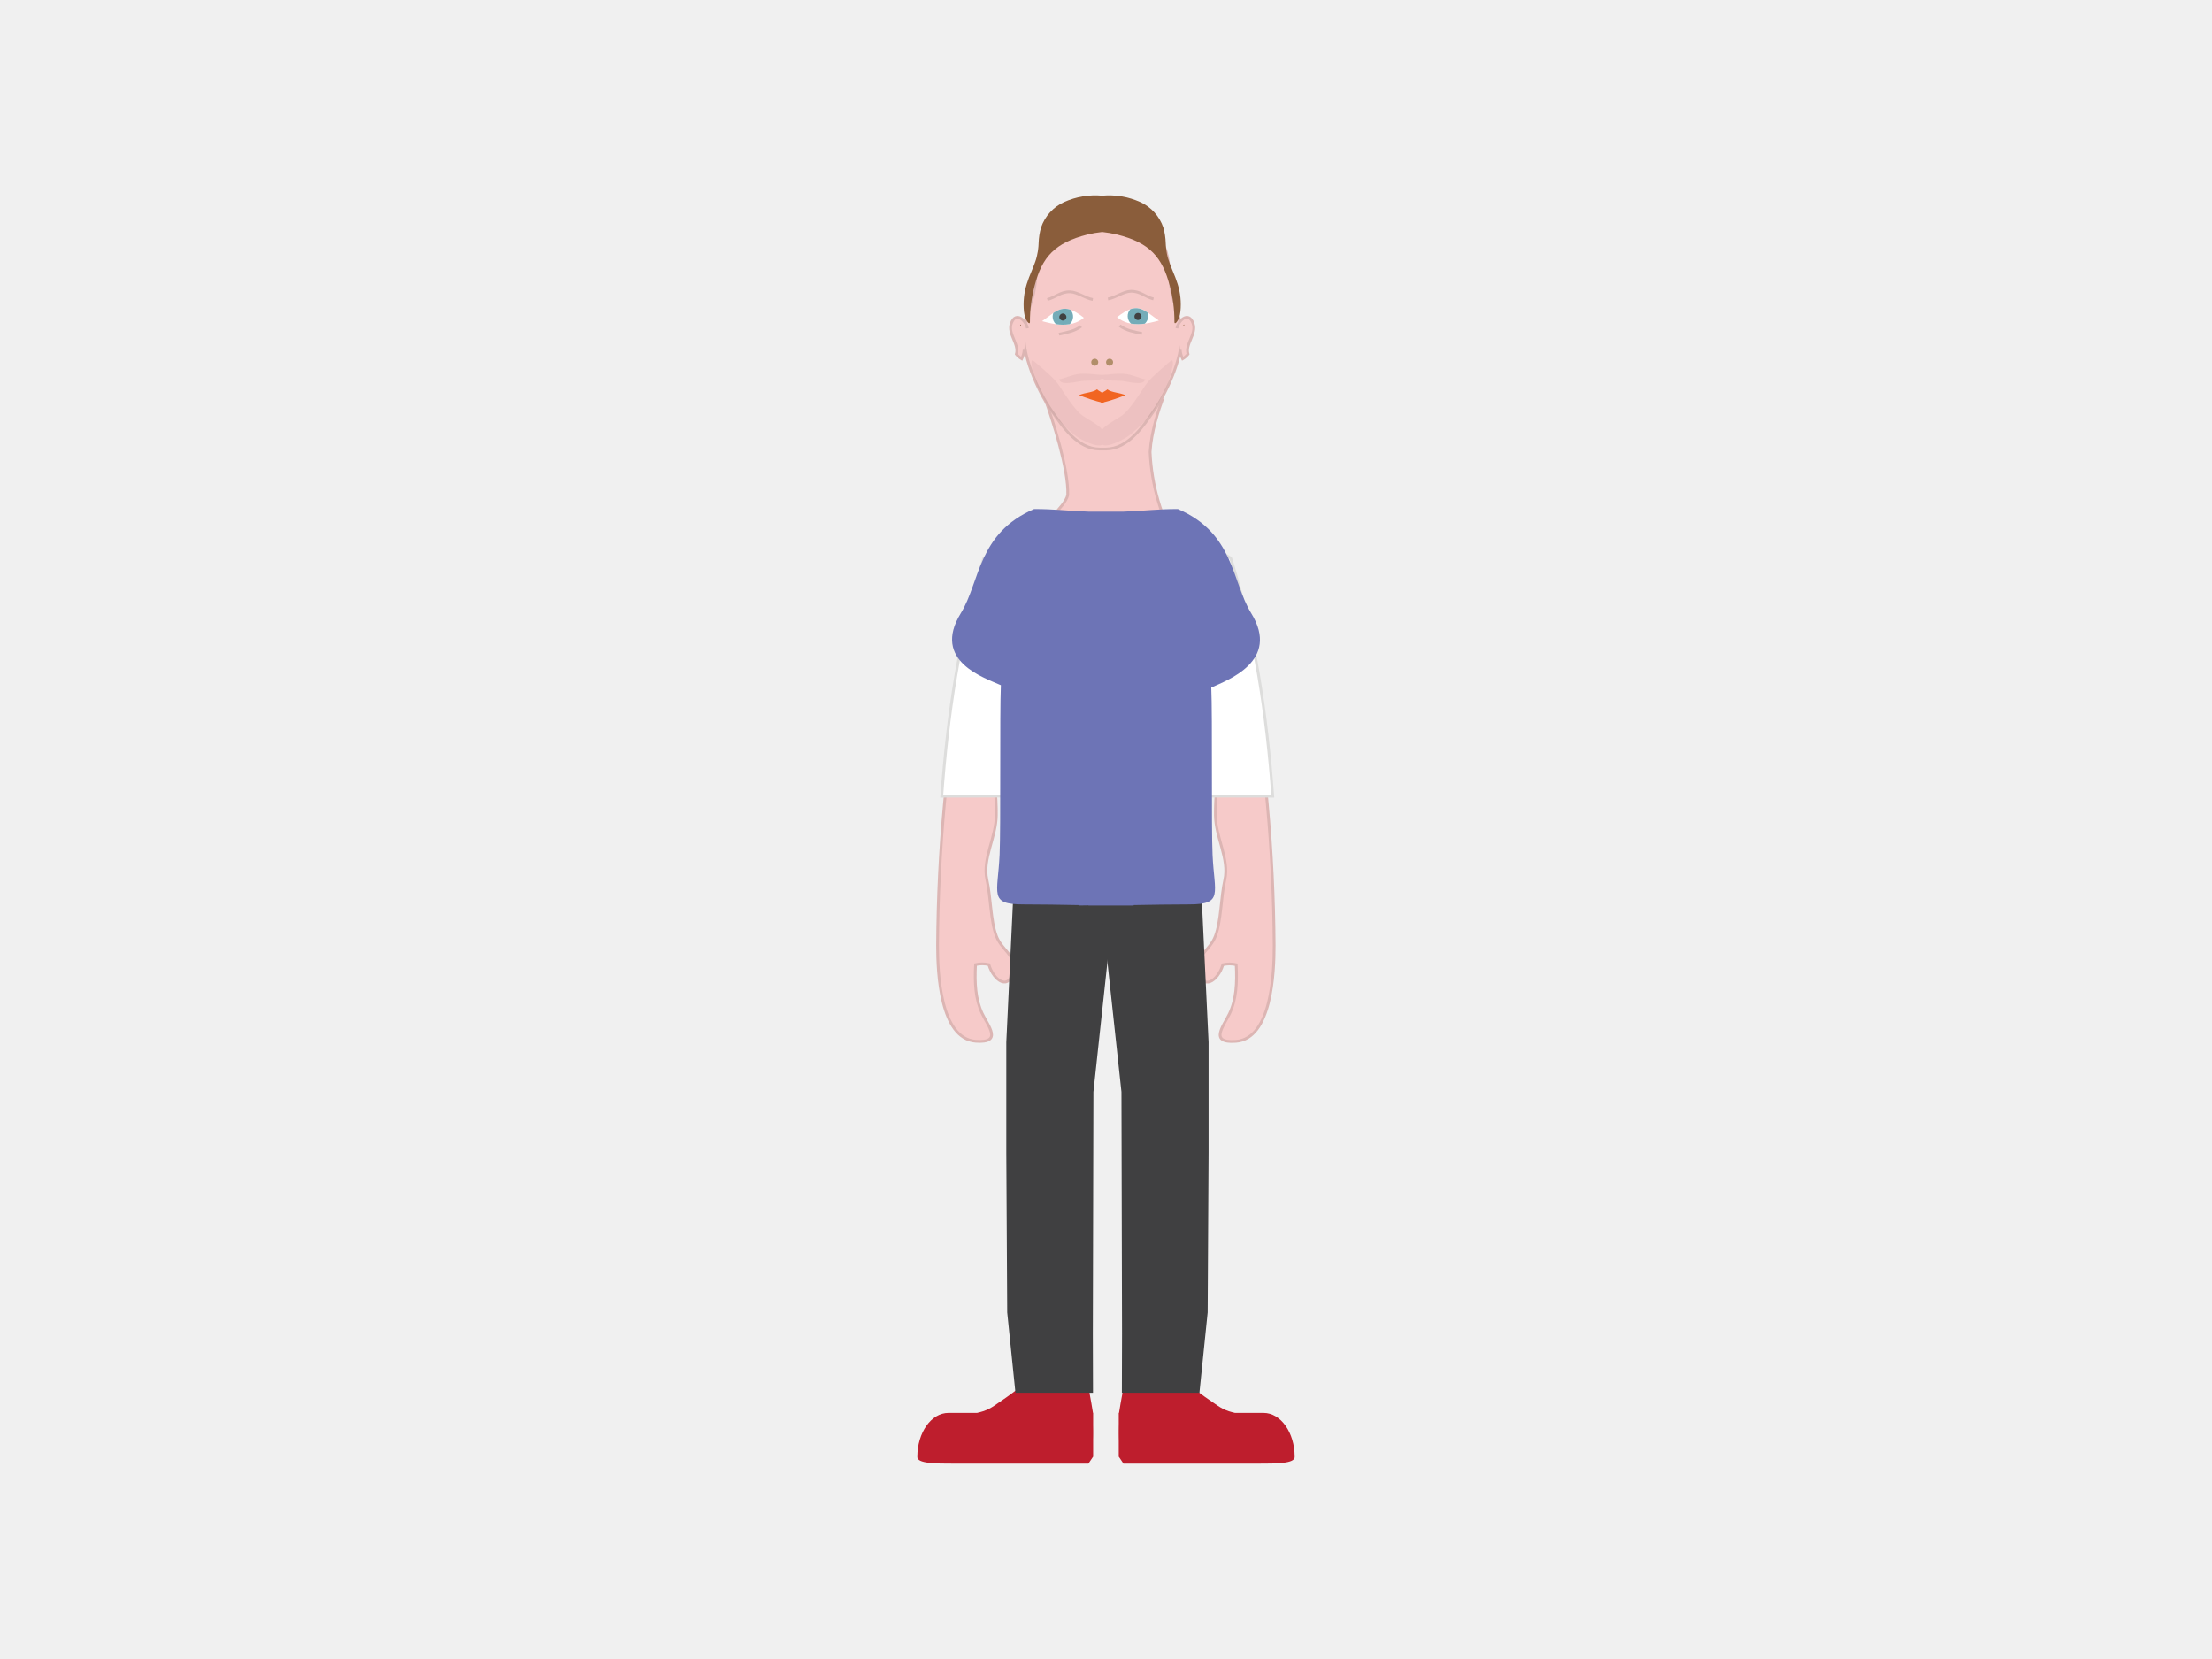
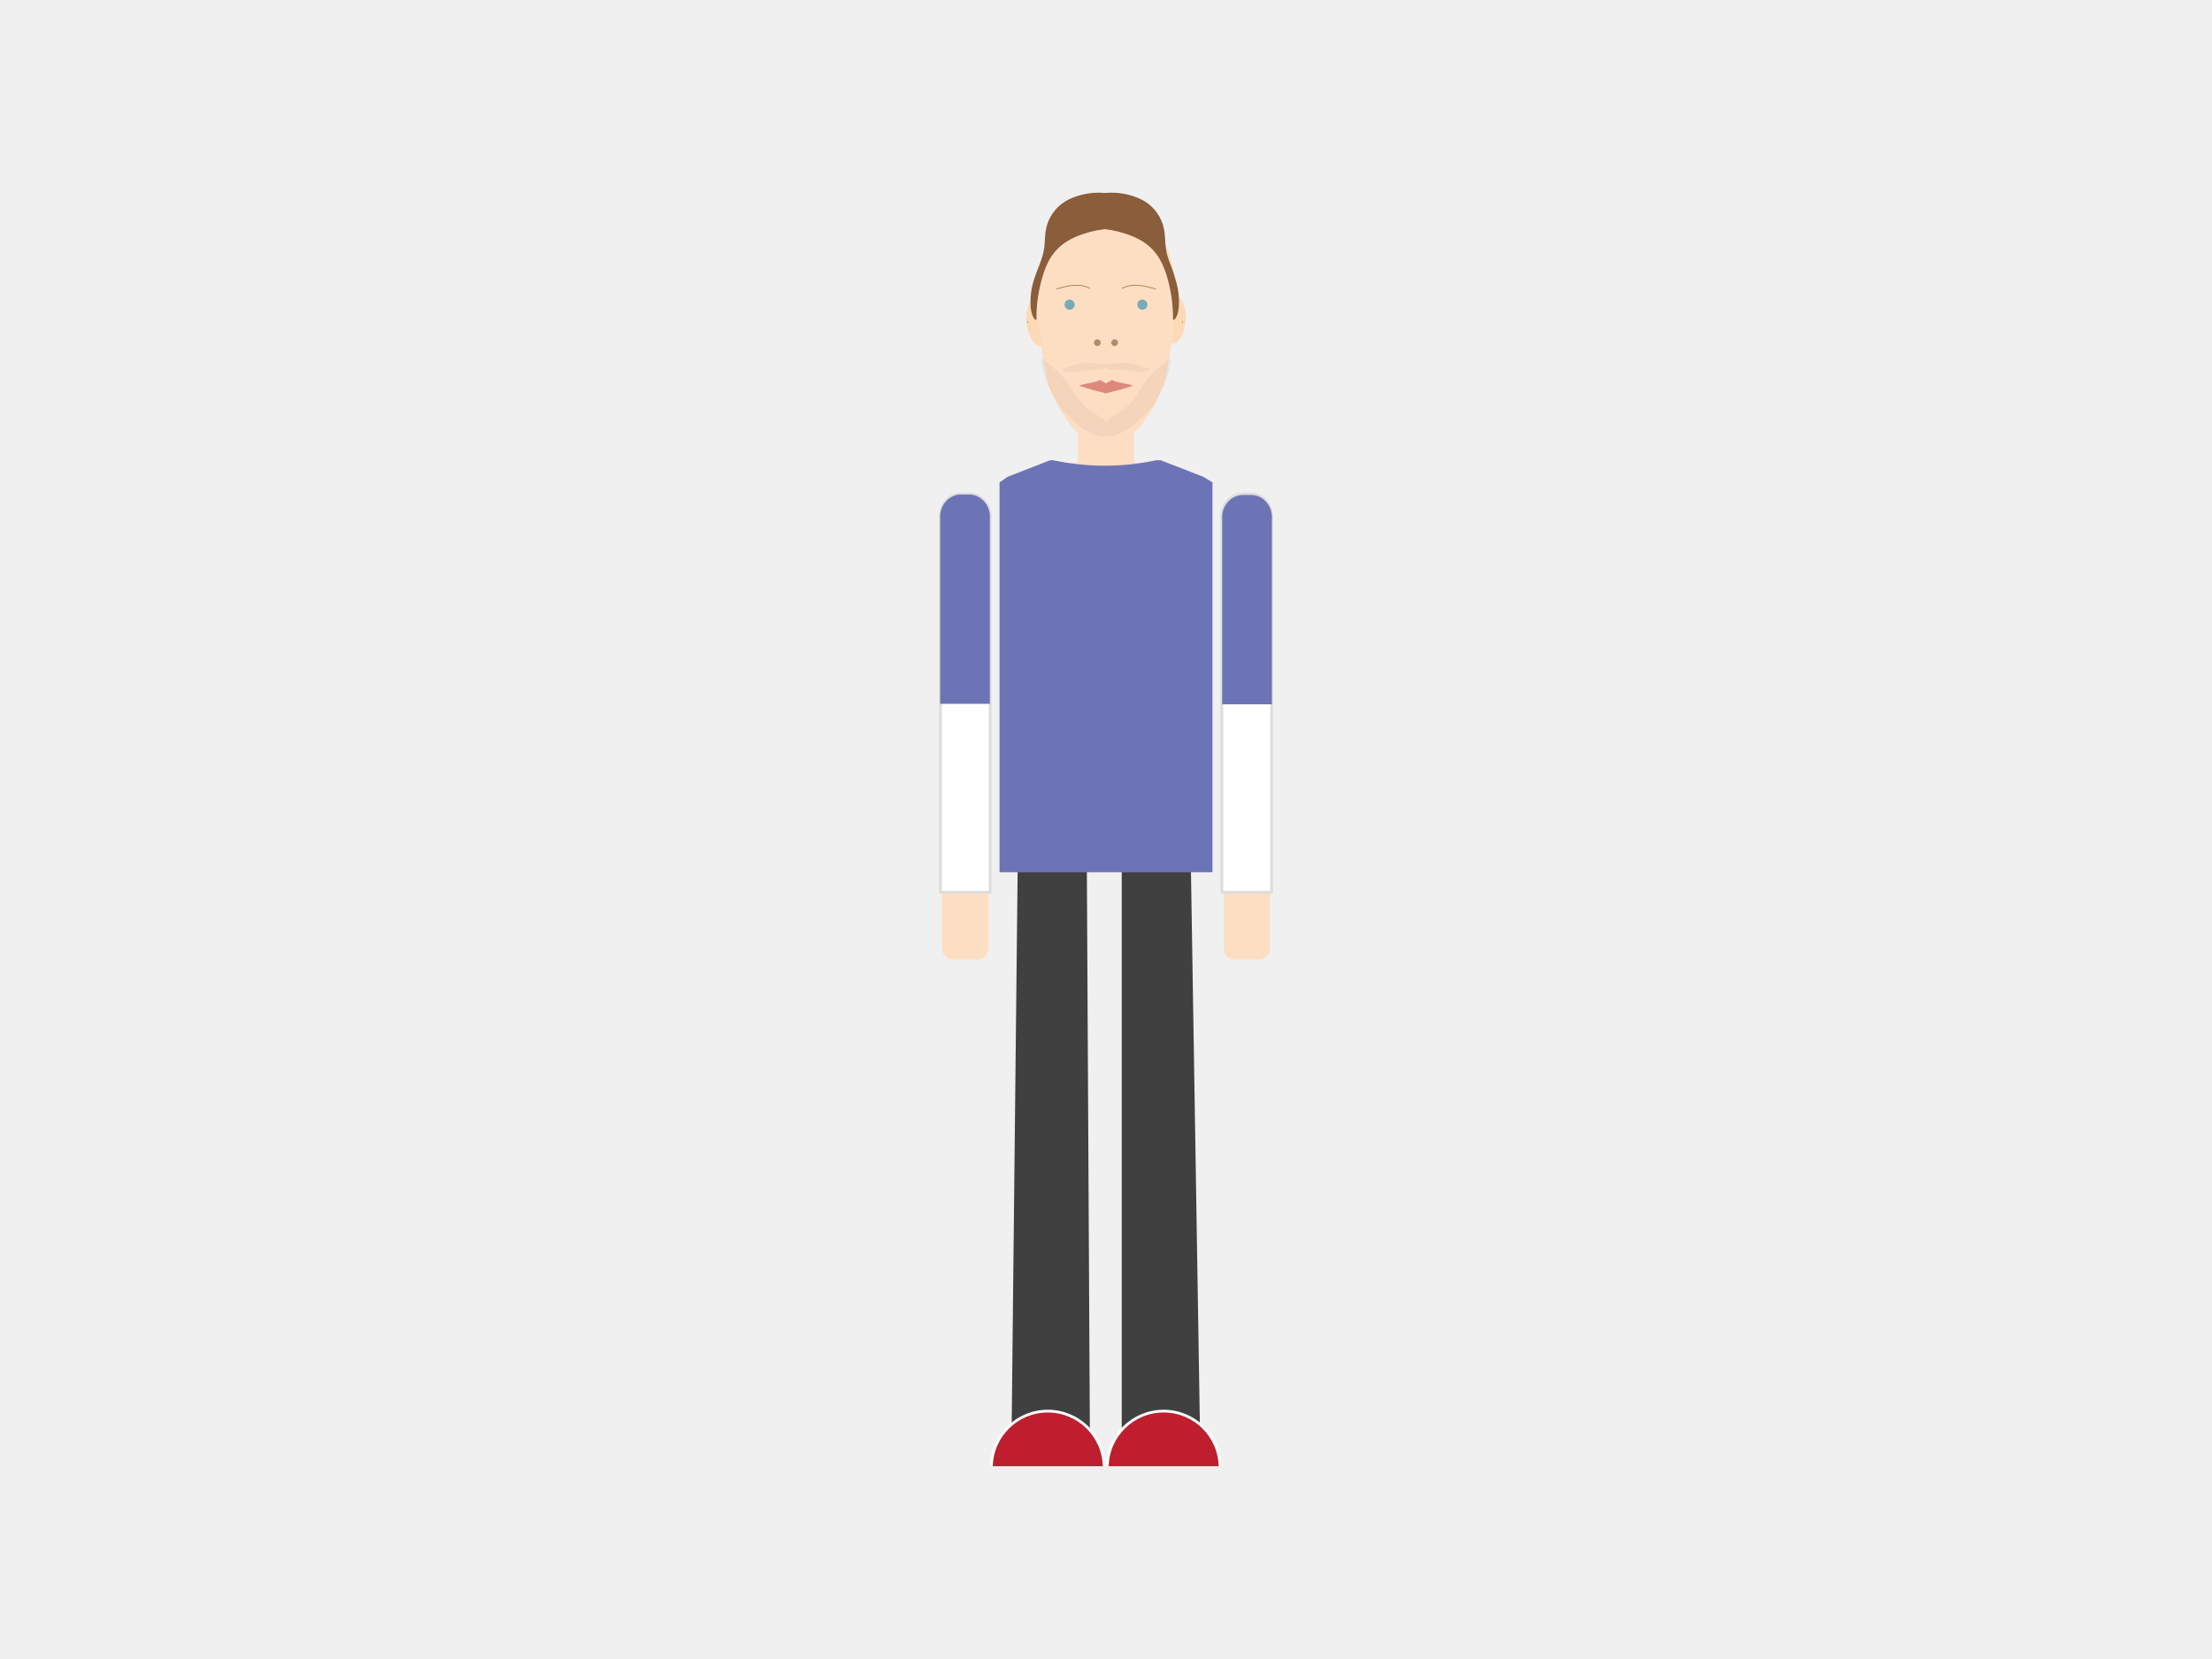
- <svg xmlns="http://www.w3.org/2000/svg" id="Layer_2" data-name="Layer 2" viewBox="0 0 800 600">
+ <svg xmlns="http://www.w3.org/2000/svg" viewBox="0 0 800 600">
  <defs>
-     <style>.cls-1{fill:#f6cac9;}.cls-1,.cls-6{stroke:#dcb5b3;}.cls-1,.cls-12,.cls-6{stroke-miterlimit:10;}.cls-2{fill:#be1e2d;}.cls-12,.cls-3{fill:#fff;}.cls-4{fill:#74acb8;}.cls-5{fill:#404041;}.cls-6{fill:none;}.cls-7{fill:#b18e6a;}.cls-8{fill:#f16522;}.cls-9{fill:#ed6da8;}.cls-10{fill:#8a5d3b;}.cls-11{fill:#481c11;opacity:0.05;}.cls-12{stroke:#dddddc;}.cls-13{fill:#6d74b6;}</style>
+     <style>.cls-1{fill:#74acb8;}.cls-2{fill:#fddec3;}.cls-3{fill:#fdd9b6;}.cls-4{fill:#de887b;}.cls-5{fill:#b18e6a;}.cls-6{fill:none;stroke:#a56f29;stroke-width:0.25px;}.cls-6,.cls-8,.cls-9{stroke-miterlimit:10;}.cls-7{fill:#404041;}.cls-8{fill:#be1e2d;stroke:#fff;}.cls-9{fill:#fff;stroke:#dddddc;}.cls-10{fill:#6d74b6;}.cls-11{fill:#481c11;opacity:0.05;}.cls-12{fill:#8a5d3b;}</style>
  </defs>
-   <path class="cls-1" d="M377.93,144.07c2.79,7.86,8.57,25.55,8.23,35-1.21,4.59-8.8,9.62-13.91,18.53-1.09,1.89-2.8,3.35-4,5.2-4.31,5.1-10.58,9.17-14.11,14.76-4,6.35-4.48,15.26-5.73,22.36a599.55,599.55,0,0,0-9.33,102c0,9.85.92,33.74,13.83,34.66,9.81.7,4.49-5.46,2.32-10-2.48-5.2-2.76-11.13-2.42-17.72a10.75,10.75,0,0,1,4.82,0c1.72,5.88,7.61,9.83,8.83,1.74.8-5.29-4.21-7-6.13-12.09-2.14-5.65-1.93-13.76-3.41-20.37-1.67-7.49,3.33-15.27,3.41-23.36.13-14.11-3.42-23.16-.81-36.12,1.71-8.45.61-23,5.53-30v.74c-3.55,13.65,6.13,36,6.13,49.48,0,13.23-6.49,26.65-5.82,39.82,1.54.13,3,.29,4.52.48l2.65,176.88,0,2a11.3,11.3,0,0,0-.3,1.67c-.33,6.05-3.78,7.47-8.24,10.17-3.95,2.39-8.39,4.78-13.14,5.76-3.95.81-10.75-.24-11.77,4.47-1.4,6.52,5,5.37,9.23,6,2.36.36,4.14,1.26,6.64,1.36a49,49,0,0,0,8.42-.56c5.59-.81,11.3-.85,17.09-1.44,5-.5,13.07,1.31,14.16-4.5,1.27-6.81-2.69-13.14-2-19.57l.06-3.57h0v-1.56h0l-2.61-174c2.57.32,5.23.56,8,.68v.09h.1c.61,0,1.19,0,1.78,0s1.17,0,1.78,0h.1V323c2.78-.12,5.44-.36,8-.68l-2.61,174h0v1.56h0l.06,3.57c.7,6.43-3.26,12.76-2,19.57,1.09,5.81,9.12,4,14.16,4.5,5.79.59,11.5.63,17.09,1.44a49,49,0,0,0,8.42.56c2.5-.1,4.28-1,6.64-1.36,4.19-.64,10.63.51,9.23-6-1-4.71-7.82-3.66-11.77-4.47-4.75-1-9.19-3.37-13.14-5.76-4.46-2.7-7.91-4.12-8.24-10.17a11.3,11.3,0,0,0-.3-1.67l0-2,2.65-176.88c1.48-.19,3-.35,4.52-.48.67-13.17-5.82-26.59-5.82-39.82,0-13.52,9.68-35.83,6.13-49.48v-.74c4.92,7,3.82,21.58,5.53,30,2.61,13-.94,22-.81,36.12.08,8.09,5.08,15.87,3.41,23.36-1.48,6.61-1.27,14.72-3.41,20.37-1.92,5.1-6.93,6.8-6.13,12.09,1.22,8.09,7.11,4.14,8.83-1.74a10.75,10.75,0,0,1,4.82,0c.34,6.59.06,12.52-2.42,17.72-2.17,4.55-7.49,10.71,2.32,10,12.91-.92,13.84-24.81,13.83-34.66a599.55,599.55,0,0,0-9.33-102c-1.25-7.1-1.73-16-5.73-22.36-3.53-5.59-9.8-9.66-14.11-14.76-1.2-1.85-4.61-3.31-5.7-5.2a74.6,74.6,0,0,1-10-34.16c.43-7.43,3-15,4.59-19.39" />
-   <path class="cls-2" d="M395.29,511c-.68-4.65-1.77-8.92-1.8-12.07-4.92-.22-14.59-2.81-19.06-.9-2.18.93-8.87,6.35-11.29,7.92-2.62,1.72-4.5,3.44-7.55,4.44-.67.22-1.42.42-2.24.61H343c-6.21,0-11.24,7.11-11.24,15.88h0c-.17,2.46,6.8,2.46,13,2.46h48.88l1.65-2.46h.06V511Z" />
-   <path class="cls-2" d="M404.71,511c.68-4.65,1.77-8.92,1.8-12.07,4.92-.22,14.59-2.81,19.06-.9,2.18.93,8.87,6.35,11.29,7.92,2.62,1.72,4.5,3.44,7.55,4.44.67.22,1.42.42,2.24.61H457c6.21,0,11.24,7.11,11.24,15.88h0c.17,2.46-6.8,2.46-13,2.46H406.32l-1.65-2.46h-.06V511Z" />
-   <path class="cls-1" d="M427.23,119.09c-.69-5.08-2.93-9.83-3.74-14.85s-.33-10.19-2.34-14.85c-4.28-9.92-13.16-13.57-22.32-13.14-9.17-.43-18,3.22-22.32,13.14-2,4.66-1.55,9.94-2.34,14.85s-3.06,9.77-3.74,14.85c-1.18,8.71,4.87,22.12,9.54,28.93,4.46,6.49,9.77,14.3,17.71,14.38.39,0,.77,0,1.15,0s.76,0,1.14,0c7.94-.08,13.26-7.89,17.72-14.38C422.36,141.21,428.41,127.8,427.23,119.09Z" />
-   <path class="cls-1" d="M425.66,118.74c.32-2.54,4.14-6.48,5.82-1.78,1.37,3.83-2.9,7.32-1.83,11.12a6.83,6.83,0,0,1-1.94,1.68,8.66,8.66,0,0,1-.88-3.25" />
-   <path class="cls-3" d="M404,114.72c7.56-6,9.55-2.63,15.12,1.22-3.84,1-10.23,2.86-15.12-1.22" />
-   <path class="cls-4" d="M415.26,114.3A3.81,3.81,0,0,0,415,113c-2-1.33-3.73-2-6.18-1.2a3.71,3.71,0,0,0,.23,5.25,16.62,16.62,0,0,0,5,0A3.71,3.71,0,0,0,415.26,114.3Z" />
-   <path class="cls-5" d="M412.84,114.45a1.28,1.28,0,1,1-1.28-1.27A1.28,1.28,0,0,1,412.84,114.45Z" />
-   <path class="cls-6" d="M404.93,117.76c2.42,1.82,5.25,2.24,8.05,2.85" />
-   <path class="cls-6" d="M400.72,108.12c2.69-.45,5.6-2.72,8.23-2.78,3.46-.09,5.14,2,8.23,2.78" />
-   <path class="cls-3" d="M392,114.92c-7.56-6-9.55-2.62-15.12,1.23,3.84,1,10.23,2.85,15.12-1.23" />
-   <path class="cls-4" d="M380.7,114.5a3.71,3.71,0,0,1,.24-1.3c2-1.33,3.74-2,6.18-1.2a3.69,3.69,0,0,1-.23,5.24,16,16,0,0,1-5,0A3.69,3.69,0,0,1,380.7,114.5Z" />
-   <path class="cls-5" d="M383.12,114.66a1.28,1.28,0,1,0,1.28-1.28A1.28,1.28,0,0,0,383.12,114.66Z" />
-   <path class="cls-6" d="M391,118c-2.42,1.82-5.25,2.25-8,2.86" />
-   <path class="cls-6" d="M395.24,108.32c-2.69-.45-5.6-2.71-8.23-2.78-3.46-.09-5.14,2-8.23,2.78" />
-   <path class="cls-7" d="M397.2,131a1.27,1.27,0,1,1-1.26-1.27A1.26,1.26,0,0,1,397.2,131Z" />
-   <path class="cls-7" d="M402.56,131a1.27,1.27,0,1,1-1.26-1.27A1.26,1.26,0,0,1,402.56,131Z" />
-   <path class="cls-8" d="M406.2,142.6c-.28-.09-.57-.18-.86-.25s-.58-.14-.88-.2l-.87-.19-.86-.2c-.28-.07-.55-.15-.82-.24a5.58,5.58,0,0,1-.75-.3,5.23,5.23,0,0,1-.69-.41,1.42,1.42,0,0,1-.22.2,1.85,1.85,0,0,1-.27.19l-.29.18-.31.18-.31.19a3.15,3.15,0,0,0-.29.22l-.16.16-.17-.16a2.21,2.21,0,0,0-.29-.22l-.3-.19-.31-.18-.3-.18L397,141a2.09,2.09,0,0,1-.22-.2,5.11,5.11,0,0,1-.68.41,5.72,5.72,0,0,1-.76.3q-.39.14-.81.24l-.86.2-.88.19c-.29.06-.58.12-.87.2s-.58.16-.86.25a7.38,7.38,0,0,0-.82.33l1.83.67,2.2.77c.78.27,1.59.52,2.42.75.47.14,1,.26,1.44.37l0,.23.53-.12.52.12v-.23c.48-.11,1-.23,1.44-.37.82-.23,1.63-.48,2.41-.75s1.52-.52,2.2-.77l1.83-.67A7.22,7.22,0,0,0,406.2,142.6Z" />
-   <path class="cls-1" d="M371.57,118.74c-.31-2.54-4.14-6.48-5.82-1.78-1.36,3.83,2.9,7.32,1.83,11.12a7.12,7.12,0,0,0,1.94,1.68,8.31,8.31,0,0,0,.88-3.25" />
-   <path class="cls-9" d="M376.88,368.89c3.22,0,3.22-5,0-5s-3.22,5,0,5Z" />
-   <path class="cls-9" d="M383.68,376.54c3.22,0,3.22-5,0-5s-3.22,5,0,5Z" />
-   <path class="cls-9" d="M375.18,399.49c3.22,0,3.22-5,0-5s-3.22,5,0,5Z" />
-   <path class="cls-9" d="M375.18,389.29c3.22,0,3.22-5,0-5s-3.22,5,0,5Z" />
-   <path class="cls-9" d="M381.13,390.14c3.22,0,3.22-5,0-5s-3.22,5,0,5Z" />
-   <path class="cls-9" d="M383.68,413.94c3.22,0,3.22-5,0-5s-3.22,5,0,5Z" />
-   <path class="cls-9" d="M383.68,393.54c3.22,0,3.22-5,0-5s-3.22,5,0,5Z" />
-   <path class="cls-9" d="M383.68,398.64c3.22,0,3.22-5,0-5s-3.22,5,0,5Z" />
-   <path class="cls-9" d="M380.28,412.24c3.22,0,3.22-5,0-5s-3.22,5,0,5Z" />
-   <path class="cls-9" d="M370.08,416.49c3.22,0,3.22-5,0-5s-3.22,5,0,5Z" />
-   <path class="cls-9" d="M387.93,435.19c3.22,0,3.22-5,0-5s-3.22,5,0,5Z" />
-   <path class="cls-9" d="M376,443.69c3.22,0,3.22-5,0-5s-3.22,5,0,5Z" />
-   <path class="cls-9" d="M377.73,433.49c3.22,0,3.22-5,0-5s-3.22,5,0,5Z" />
-   <path class="cls-9" d="M377.73,433.49c3.22,0,3.22-5,0-5s-3.22,5,0,5Z" />
-   <path class="cls-9" d="M387.08,365.49c3.22,0,3.22-5,0-5s-3.22,5,0,5Z" />
-   <path class="cls-9" d="M390.48,385.89c3.22,0,3.22-5,0-5s-3.22,5,0,5Z" />
-   <path class="cls-9" d="M373.48,376.54c3.22,0,3.22-5,0-5s-3.22,5,0,5Z" />
-   <path class="cls-10" d="M424.13,98a48.81,48.81,0,0,1-1.79-4.83,25.48,25.48,0,0,1-.75-5.37,22.63,22.63,0,0,0-.85-5.49,15.66,15.66,0,0,0-8.4-9.26,27.56,27.56,0,0,0-13.72-2.29,27.52,27.52,0,0,0-13.72,2.29,15.63,15.63,0,0,0-8.4,9.26,22.64,22.64,0,0,0-.86,5.49,24.85,24.85,0,0,1-.74,5.37c-.5,1.67-1.15,3.25-1.79,4.83a50.48,50.48,0,0,0-1.79,4.76,25.08,25.08,0,0,0-1,9.85c.32,3.21,2.17,5.29,2.17,3.8a51.18,51.18,0,0,1,.43-6.69,52.05,52.05,0,0,1,1.29-6.49c1.33-5.08,3.12-8.94,6.08-11.9s7.06-5,13-6.51a42.44,42.44,0,0,1,5.34-.92,42.59,42.59,0,0,1,5.33.92c6,1.49,10.08,3.55,13,6.51s4.74,6.82,6.07,11.9a52.12,52.12,0,0,1,1.3,6.49,51.22,51.22,0,0,1,.42,6.69c0,1.49,1.86-.59,2.17-3.8a24.71,24.71,0,0,0-1-9.85A50.41,50.41,0,0,0,424.13,98Z" />
-   <path class="cls-10" d="M369.28,117.76l-.25-.43C368.87,117.9,368.89,118.18,369.28,117.76Z" />
-   <path class="cls-10" d="M428.21,117.33l-.26.43C428.35,118.18,428.37,117.9,428.21,117.33Z" />
-   <path class="cls-11" d="M423.24,130.64c-6,5.15-7.72,6.68-9.54,9.51-1.64,2.53-5.32,8.27-7.9,10.1-1.71,1.21-5.44,3.17-6.82,4.68a4.61,4.61,0,0,0-.36.48,4.78,4.78,0,0,0-.37-.48c-1.37-1.51-5.1-3.47-6.81-4.68-2.58-1.83-6.27-7.57-7.9-10.1-1.83-2.83-3.52-4.36-9.55-9.51-2.57-2.2.71,8.21,1.72,10.13,1.47,2.8,3.82,7.85,6.08,10.13a83.64,83.64,0,0,0,6.63,6.26c2.34,1.94,8.73,5,10.2,3.59,1.46,1.38,7.86-1.65,10.2-3.59a85.41,85.41,0,0,0,6.63-6.26c2.26-2.28,4.6-7.33,6.08-10.13C422.54,138.85,425.81,128.44,423.24,130.64Z" />
-   <path class="cls-11" d="M406.7,135.2c-2.78-.25-5.35.27-8.08.4-2.74-.13-5.3-.65-8.08-.4s-5.15,1.55-7.57,2l.22.28c.81,2.11,6.22.48,8.48.28,1.65-.14,5.57.06,6.95-.84,1.37.9,5.3.7,6.95.84,2.26.2,7.67,1.83,8.47-.28l.23-.28C411.85,136.75,409.43,135.44,406.7,135.2Z" />
-   <polygon class="cls-5" points="395.3 503.72 388.28 503.72 381.27 503.72 374.26 503.72 367.25 503.72 364.27 474.65 363.94 416.86 363.94 376.91 367.25 307.37 374.26 307.37 381.27 307.37 388.28 307.37 395.3 307.37 404.97 306.67 395.45 394.92 395.24 482.31 395.3 503.72" />
-   <path class="cls-12" d="M364.22,287.92c0-2.14,0-4.17.09-6,.89-19.66,42.28-95.69,13.66-93.44l-22.16,13.37c-8.88,27.88-13.09,56.88-15.22,86.11Z" />
-   <path class="cls-12" d="M436.67,287.92c0-2.14,0-4.17-.08-6-.9-19.66-42.29-95.69-13.67-93.44l22.17,13.37c8.87,27.88,13.08,56.88,15.22,86.11Z" />
-   <polygon class="cls-5" points="405.74 503.72 412.76 503.72 419.77 503.72 426.78 503.72 433.79 503.72 436.77 474.65 437.1 416.86 437.1 376.91 433.79 307.37 426.78 307.37 419.77 307.37 412.76 307.37 405.74 307.37 396.07 306.67 405.59 394.92 405.8 482.31 405.74 503.72" />
-   <path class="cls-13" d="M452.5,221.74c-7-11.3-6.05-28.87-26.49-37.64-7.58,0-11,.6-19.65.94H393.64c-8.64-.34-12.07-.94-19.65-.94-20.44,8.77-19.5,26.34-26.48,37.64-10.8,17.47,8.85,23.5,14.47,26.08-.46,10.25,0,51.3-.46,61.34-.65,14.14-4,17.94,8.54,17.93,6.64,0,13.31.12,20,.24v.15l3.59-.05v.05H410v-.15c6.68-.12,13.35-.24,20-.24,12.55,0,9.19-3.79,8.54-17.93-.47-10,0-50.24-.46-60.49C443.64,246.09,463.29,239.21,452.5,221.74Z" />
+   <g id="Layer_3" data-name="Layer 3">
+     <circle class="cls-1" cx="400" cy="111.09" r="2.45" />
+     <path class="cls-2" d="M402.52,159.35c6.85-1.83,7.85-2.15,12-7.92,3-4.29,6.48-10.89,7.35-16.08,2.41-14.33,5.69-30.63.81-44.32-2.83-7.94-12.34-10.07-20.72-9.14h-3.84c-8.38-.93-17.89,1.2-20.72,9.14-4.88,13.69-1.6,30,.81,44.32.87,5.19,4.3,11.79,7.35,16.08,4.11,5.77,5.11,6.09,12,7.92Z" />
+     <path class="cls-3" d="M425.31,107.26c2.36.21,3.92,4.21,3.48,8.92s-2.69,8.35-5,8.13" />
+     <path class="cls-3" d="M376.91,125.32c-2.33.37-4.83-3.11-5.57-7.78s.55-8.76,2.89-9.13" />
+     <path class="cls-4" d="M408.83,139.17c-.33-.1-.66-.18-1-.25s-.68-.14-1-.21l-1-.18-1-.2-1-.23a7.59,7.59,0,0,1-.88-.31,5.48,5.48,0,0,1-.8-.41,2,2,0,0,1-.26.21l-.31.18-.34.18-.36.18-.36.19-.34.22-.19.16-.19-.16-.34-.22-.36-.19-.36-.18-.34-.18-.31-.18-.27-.21a4.91,4.91,0,0,1-.79.41,7.59,7.59,0,0,1-.88.31l-1,.23-1,.2-1,.18c-.34.07-.69.13-1,.21s-.68.15-1,.25a7.09,7.09,0,0,0-.95.33l2.13.67c.79.24,1.66.51,2.56.77s1.86.51,2.82.74c.55.14,1.11.26,1.67.37v.22l.61-.11.61.11,0-.22c.57-.11,1.13-.23,1.68-.37,1-.23,1.91-.48,2.82-.74s1.76-.53,2.56-.77l2.13-.67A7.09,7.09,0,0,0,408.83,139.17Z" />
+     <path class="cls-5" d="M398.11,123.93a1.23,1.23,0,1,1-1.22-1.23A1.22,1.22,0,0,1,398.11,123.93Z" />
+     <path class="cls-5" d="M404.34,123.93a1.23,1.23,0,1,1-1.23-1.23A1.23,1.23,0,0,1,404.34,123.93Z" />
+     <circle class="cls-1" cx="413.15" cy="110.17" r="1.83" />
+     <circle class="cls-1" cx="386.85" cy="110.17" r="1.83" />
+     <path class="cls-6" d="M394.22,104.33c-3.65-2.06-8.19-1-12.22.21" />
+     <path class="cls-6" d="M405.78,104.33c3.65-2.06,8.19-1,12.22.21" />
+     <polygon class="cls-2" points="418.33 167.31 399.32 192.97 381.67 167.31 389.82 167.31 389.82 156.09 400 156.09 410.18 156.09 410.18 167.31 418.33 167.31" />
+     <polygon class="cls-7" points="431.48 311.6 369.76 311.6 368.52 286.92 430.24 286.92 431.48 311.6" />
+     <polygon class="cls-7" points="433.98 517.03 405.69 517.03 405.69 287.29 430.28 287.29 433.98 517.03" />
+     <polygon class="cls-7" points="394.16 517.03 365.87 517.03 368.34 287.29 392.93 287.29 394.16 517.03" />
+     <path class="cls-8" d="M400.47,530.29a20.39,20.39,0,0,1,40.77,0" />
+     <path class="cls-8" d="M399.33,530.29a20.39,20.39,0,0,0-40.77,0" />
+     <rect class="cls-2" x="340.74" y="319.35" width="16.71" height="27.71" rx="4" />
+     <path class="cls-9" d="M358.06,186a8.53,8.53,0,0,0-.56-2.43,8.21,8.21,0,0,0-1.62-2.55,7.55,7.55,0,0,0-2.39-1.73,7,7,0,0,0-2.92-.64h-3a7,7,0,0,0-2.92.64A7.55,7.55,0,0,0,342.3,181a8.21,8.21,0,0,0-1.62,2.55,8.53,8.53,0,0,0-.56,2.43h0V322.67h18V186Z" />
+     <rect class="cls-2" x="442.56" y="319.35" width="16.71" height="27.71" rx="4" />
+     <path class="cls-9" d="M459.88,186a8.53,8.53,0,0,0-.56-2.43A8.21,8.21,0,0,0,457.7,181a7.55,7.55,0,0,0-2.39-1.73,7,7,0,0,0-2.92-.64h-3a7,7,0,0,0-2.92.64,7.55,7.55,0,0,0-2.39,1.73,8.21,8.21,0,0,0-1.62,2.55,8.53,8.53,0,0,0-.56,2.43h0V322.67h18V186Z" />
+     <path class="cls-10" d="M435.22,172.45l-15.42-6h-1.71a88.26,88.26,0,0,1-37.18,0H379.8l-15.42,6-2.88,2v141h77v-141Z" />
+     <path class="cls-11" d="M408.08,131.28c-2.78-.25-5.34.27-8.08.4-2.74-.13-5.3-.65-8.08-.4s-5.15,1.55-7.57,2l.23.28c.8,2.11,6.21.48,8.47.28,1.65-.14,5.57.06,6.95-.84,1.38.9,5.3.7,6.95.84,2.26.2,7.67,1.83,8.47-.28l.23-.28C413.23,132.83,410.81,131.52,408.08,131.28Z" />
+     <path class="cls-11" d="M422.62,129.92c-5.54,4.73-7.09,6.14-8.77,8.74-1.5,2.32-4.89,7.59-7.25,9.27-1.58,1.12-5,2.91-6.26,4.31a2.56,2.56,0,0,0-.34.43,3.19,3.19,0,0,0-.34-.43c-1.25-1.4-4.68-3.19-6.26-4.31-2.37-1.68-5.75-7-7.25-9.27-1.68-2.6-3.24-4-8.77-8.74-2.36-2,.65,7.55,1.58,9.3,1.35,2.58,3.5,7.22,5.58,9.31a77,77,0,0,0,6.09,5.75c2.15,1.78,8,4.56,9.37,3.3,1.35,1.26,7.22-1.52,9.37-3.3a77,77,0,0,0,6.09-5.75c2.08-2.09,4.23-6.73,5.58-9.31C422,137.47,425,127.9,422.62,129.92Z" />
+     <path class="cls-12" d="M423.79,96.9c-.61-1.57-1.22-3.14-1.69-4.8a26,26,0,0,1-.7-5.35,24.08,24.08,0,0,0-.81-5.47,15.35,15.35,0,0,0-7.95-9.21,24.91,24.91,0,0,0-13-2.28,24.93,24.93,0,0,0-13,2.28,15.3,15.3,0,0,0-7.94,9.21,23,23,0,0,0-.81,5.47,26.69,26.69,0,0,1-.7,5.35c-.47,1.66-1.09,3.23-1.7,4.8s-1.22,3.12-1.69,4.74a26.14,26.14,0,0,0-1,9.81c.3,3.19,2.05,5.26,2.05,3.78a52.67,52.67,0,0,1,.4-6.67,54.91,54.91,0,0,1,1.23-6.45c1.26-5.06,2.95-8.91,5.74-11.85s6.68-5,12.33-6.47a36.44,36.44,0,0,1,5-.92,36.87,36.87,0,0,1,5,.92c5.64,1.47,9.53,3.52,12.32,6.47s4.49,6.79,5.75,11.85a54.84,54.84,0,0,1,1.22,6.45,52.67,52.67,0,0,1,.4,6.67c0,1.48,1.76-.59,2.05-3.78a25.94,25.94,0,0,0-1-9.81A49.44,49.44,0,0,0,423.79,96.9Z" />
+     <path class="cls-12" d="M371.91,116.57l-.24-.43C371.52,116.71,371.54,117,371.91,116.57Z" />
+     <path class="cls-12" d="M427.65,116.14l-.24.43C427.78,117,427.8,116.71,427.65,116.14Z" />
+     <path class="cls-10" d="M358,254.54V186.22h0a8.36,8.36,0,0,0-.2-1.25,7.68,7.68,0,0,0-.36-1.18,8.41,8.41,0,0,0-.7-1.37,7.7,7.7,0,0,0-.92-1.19,8,8,0,0,0-1.11-1,7.8,7.8,0,0,0-1.28-.75,7,7,0,0,0-2.92-.63h-3a7,7,0,0,0-2.92.63,7.8,7.8,0,0,0-1.28.75,8,8,0,0,0-1.11,1,7.7,7.7,0,0,0-.92,1.19,8.41,8.41,0,0,0-.7,1.37,7.68,7.68,0,0,0-.36,1.18,8.36,8.36,0,0,0-.2,1.25h0v68.32" />
+     <path class="cls-10" d="M460,254.71V186.38h0a8.57,8.57,0,0,0-.2-1.25,7.68,7.68,0,0,0-.36-1.18,8.41,8.41,0,0,0-.7-1.37,8.79,8.79,0,0,0-.92-1.19,8,8,0,0,0-1.11-1,7.1,7.1,0,0,0-1.28-.74,6.32,6.32,0,0,0-1.41-.47,6.85,6.85,0,0,0-1.51-.17h-3a6.85,6.85,0,0,0-1.51.17,6.32,6.32,0,0,0-1.41.47,7.1,7.1,0,0,0-1.28.74,8,8,0,0,0-1.11,1,8.79,8.79,0,0,0-.92,1.19,8.41,8.41,0,0,0-.7,1.37,7.68,7.68,0,0,0-.36,1.18,8.57,8.57,0,0,0-.2,1.25h0v68.33" />
+   </g>
</svg>
